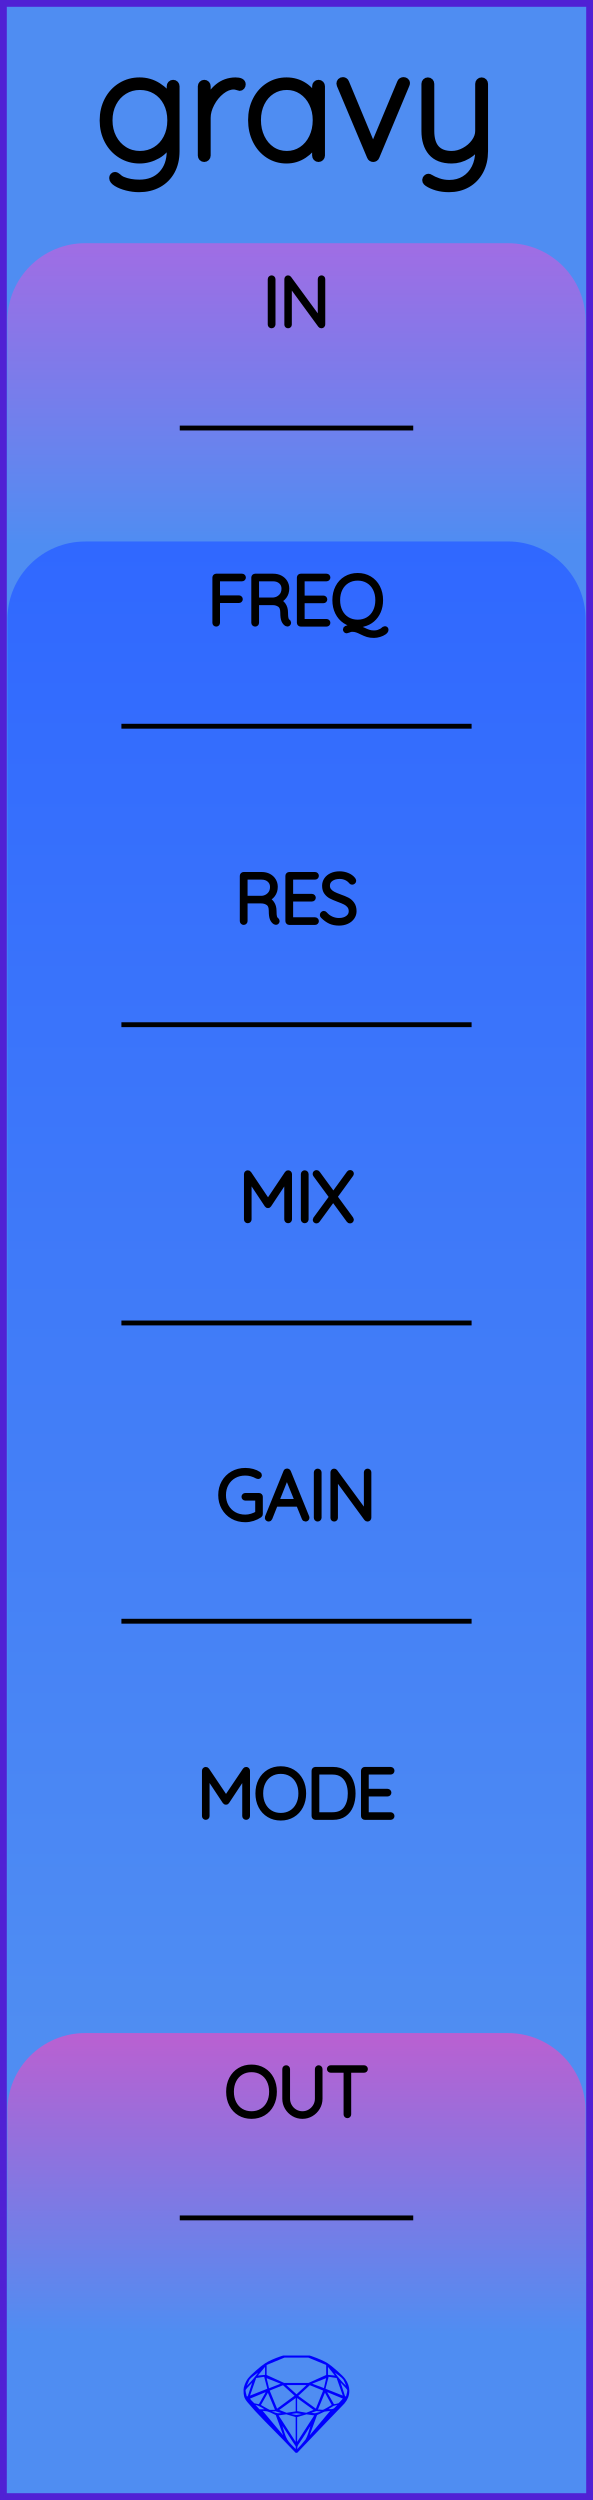
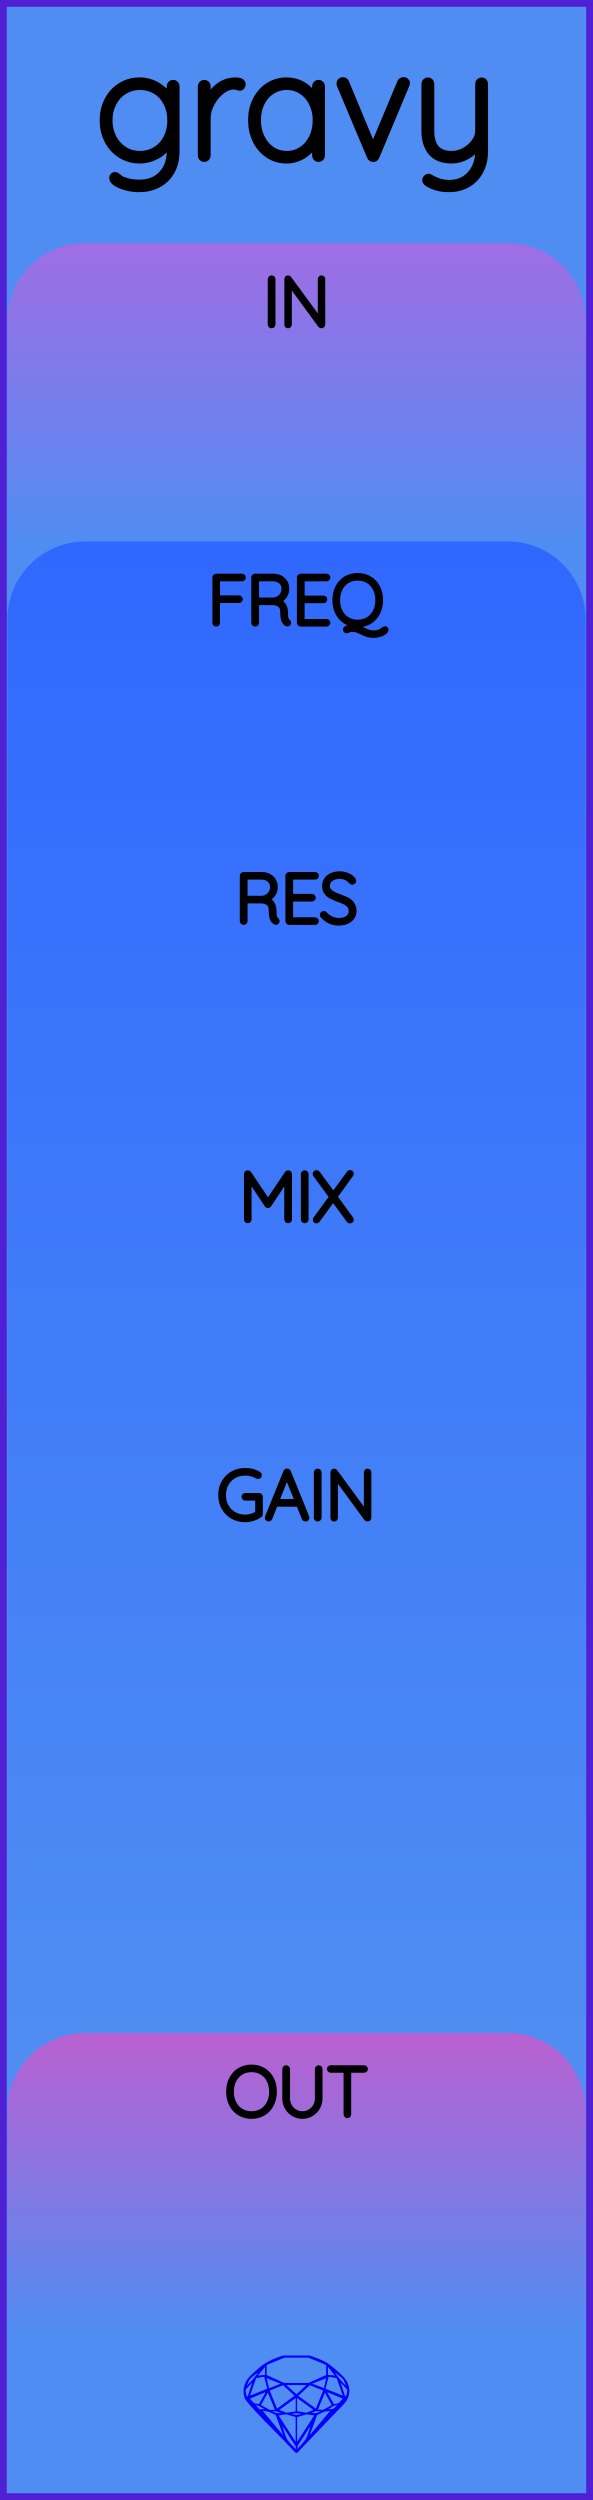
<svg xmlns="http://www.w3.org/2000/svg" width="30.48mm" height="128.50mm" viewBox="0 0 30.48 128.50">
  <g id="PanelLayer">
    <defs>
      <linearGradient id="gradient_in" x1="0" y1="12.5" x2="0" y2="28" gradientUnits="userSpaceOnUse">
        <stop style="stop-color:#a06de4;stop-opacity:1;" offset="0" />
        <stop style="stop-color:#4f8df2;stop-opacity:1;" offset="1" />
      </linearGradient>
      <linearGradient id="gradient_controls" x1="0" y1="27.833" x2="0" y2="104.667" gradientUnits="userSpaceOnUse">
        <stop style="stop-color:#3068ff;stop-opacity:1;" offset="0" />
        <stop style="stop-color:#4f8df2;stop-opacity:1;" offset="1" />
      </linearGradient>
      <linearGradient id="gradient_out" x1="0" y1="104.5" x2="0" y2="120" gradientUnits="userSpaceOnUse">
        <stop style="stop-color:#ba60d1;stop-opacity:1;" offset="0" />
        <stop style="stop-color:#4f8df2;stop-opacity:1;" offset="1" />
      </linearGradient>
    </defs>
    <rect id="border_rect" width="30.48" height="128.5" x="0" y="0" style="display:inline;fill:#4f8df2;fill-opacity:1;fill-rule:nonzero;stroke:#5021d4;stroke-width:0.7;stroke-linecap:round;stroke-linejoin:round;stroke-dasharray:none;stroke-opacity:1;image-rendering:auto" />
    <path id="model_name" d="M9.054 4.434V7.771Q9.054 8.361 8.814 8.795Q8.573 9.23 8.139 9.467Q7.704 9.703 7.145 9.703Q6.835 9.703 6.517 9.622Q6.198 9.54 5.993 9.412Q5.787 9.284 5.787 9.152Q5.787 9.09 5.822 9.052Q5.857 9.013 5.919 9.013Q5.965 9.013 6.059 9.09Q6.167 9.199 6.299 9.253Q6.679 9.409 7.161 9.409Q7.89 9.409 8.317 8.958Q8.744 8.508 8.744 7.771V7.235Q8.534 7.732 8.096 7.981Q7.657 8.229 7.176 8.229Q6.648 8.229 6.218 7.961Q5.787 7.693 5.542 7.228Q5.298 6.762 5.298 6.188Q5.298 5.613 5.542 5.148Q5.787 4.682 6.218 4.418Q6.648 4.154 7.176 4.154Q7.696 4.154 8.127 4.43Q8.558 4.705 8.744 5.093V4.434Q8.744 4.372 8.787 4.325Q8.829 4.278 8.899 4.278Q8.969 4.278 9.012 4.325Q9.054 4.372 9.054 4.434ZM8.775 6.188Q8.775 5.675 8.569 5.28Q8.364 4.884 8.003 4.667Q7.642 4.449 7.192 4.449Q6.742 4.449 6.381 4.674Q6.02 4.899 5.814 5.295Q5.608 5.691 5.608 6.188Q5.608 6.684 5.814 7.08Q6.02 7.476 6.381 7.705Q6.742 7.934 7.192 7.934Q7.642 7.934 8.003 7.713Q8.364 7.492 8.569 7.096Q8.775 6.7 8.775 6.188ZM12.454 4.333Q12.454 4.403 12.415 4.449Q12.376 4.496 12.314 4.496Q12.291 4.496 12.201 4.461Q12.112 4.426 12.011 4.426Q11.693 4.426 11.375 4.678Q11.057 4.93 10.855 5.315Q10.653 5.699 10.653 6.056V7.996Q10.653 8.058 10.607 8.105Q10.56 8.151 10.498 8.151Q10.428 8.151 10.385 8.105Q10.343 8.058 10.343 7.996V4.434Q10.343 4.372 10.389 4.325Q10.436 4.278 10.498 4.278Q10.568 4.278 10.611 4.325Q10.653 4.372 10.653 4.434V5.256Q10.832 4.783 11.208 4.472Q11.585 4.162 12.097 4.154Q12.454 4.154 12.454 4.333ZM16.528 4.434V7.996Q16.528 8.058 16.482 8.105Q16.435 8.151 16.373 8.151Q16.303 8.151 16.261 8.105Q16.218 8.058 16.218 7.996V7.298Q16.024 7.693 15.62 7.961Q15.217 8.229 14.728 8.229Q14.216 8.229 13.804 7.961Q13.393 7.693 13.16 7.224Q12.927 6.754 12.927 6.172Q12.927 5.598 13.164 5.136Q13.401 4.674 13.812 4.414Q14.223 4.154 14.728 4.154Q15.232 4.154 15.636 4.418Q16.039 4.682 16.218 5.124V4.434Q16.218 4.372 16.261 4.325Q16.303 4.278 16.373 4.278Q16.443 4.278 16.486 4.325Q16.528 4.372 16.528 4.434ZM16.249 6.172Q16.249 5.699 16.055 5.303Q15.861 4.907 15.515 4.678Q15.17 4.449 14.743 4.449Q14.316 4.449 13.971 4.67Q13.626 4.892 13.432 5.284Q13.238 5.675 13.238 6.172Q13.238 6.669 13.432 7.072Q13.626 7.476 13.967 7.705Q14.309 7.934 14.743 7.934Q15.17 7.934 15.515 7.705Q15.861 7.476 16.055 7.072Q16.249 6.669 16.249 6.172ZM20.898 4.263Q20.898 4.31 20.875 4.356L19.33 8.05Q19.315 8.097 19.272 8.124Q19.229 8.151 19.183 8.151Q19.136 8.151 19.093 8.124Q19.051 8.097 19.035 8.05L17.483 4.364Q17.467 4.317 17.467 4.294Q17.467 4.232 17.51 4.185Q17.553 4.139 17.63 4.139Q17.669 4.139 17.712 4.166Q17.755 4.193 17.77 4.24L19.175 7.616L20.587 4.24Q20.626 4.139 20.75 4.139Q20.797 4.139 20.847 4.174Q20.898 4.209 20.898 4.263ZM24.91 4.31V7.771Q24.91 8.353 24.674 8.792Q24.437 9.23 24.022 9.467Q23.607 9.703 23.079 9.703Q22.737 9.703 22.454 9.622Q22.171 9.54 21.977 9.409Q21.837 9.315 21.891 9.199Q21.946 9.106 22.023 9.106Q22.062 9.106 22.093 9.129Q22.279 9.246 22.539 9.335Q22.799 9.424 23.094 9.424Q23.537 9.424 23.878 9.215Q24.22 9.005 24.41 8.629Q24.6 8.252 24.6 7.771V7.422Q24.421 7.771 24.029 8Q23.637 8.229 23.218 8.229Q22.52 8.229 22.178 7.829Q21.837 7.429 21.837 6.731V4.31Q21.837 4.247 21.88 4.201Q21.922 4.154 21.992 4.154Q22.062 4.154 22.105 4.201Q22.147 4.247 22.147 4.31V6.731Q22.147 7.934 23.218 7.934Q23.552 7.934 23.874 7.759Q24.196 7.585 24.398 7.305Q24.6 7.026 24.6 6.731V4.31Q24.6 4.247 24.643 4.201Q24.685 4.154 24.755 4.154Q24.825 4.154 24.868 4.201Q24.91 4.247 24.91 4.31Z" style="display:inline;stroke:#000000;stroke-width:0.35;stroke-linecap:round;stroke-linejoin:bevel" />
    <path id="sapphire_gemstone" d="m 17.955,122.900 q 0,0.342 -0.243,0.631 -0.044,0.052 -0.204,0.215 -0.187,0.19 -0.785,0.813 l -1.444,1.513 q -0.019,0.003 -0.044,0.003 -0.028,0 -0.041,-0.003 -0.083,-0.083 -0.648,-0.675 -0.469,-0.474 -0.934,-0.948 -0.557,-0.568 -0.898,-0.981 -0.132,-0.16 -0.168,-0.298 -0.028,-0.102 -0.028,-0.342 0,-0.11 0.072,-0.289 0.066,-0.165 0.141,-0.265 0.119,-0.157 0.422,-0.424 0.284,-0.251 0.474,-0.375 0.273,-0.179 0.819,-0.367 0.096,-0.033 0.11,-0.033 h 1.361 q 0.011,0 0.105,0.033 0.568,0.201 0.824,0.367 0.165,0.105 0.474,0.378 0.322,0.284 0.422,0.422 0.215,0.295 0.215,0.626 z m -0.168,-0.273 q -0.033,-0.107 -0.135,-0.309 -0.072,-0.094 -0.209,-0.198 -0.119,-0.085 -0.234,-0.171 0.245,0.364 0.579,0.678 z m -0.573,-0.524 -0.358,-0.446 v 0.411 z m 0.637,0.758 q 0,-0.052 -0.342,-0.394 l 0.229,0.703 h 0.05 q 0.063,-0.218 0.063,-0.309 z m -0.232,0.273 -0.317,-0.904 -0.411,-0.063 -0.16,0.615 z m 0.003,0.154 -0.772,-0.32 h -0.03 l 0.345,0.606 q 0.08,-0.003 0.234,-0.047 0.025,-0.014 0.223,-0.24 z m -0.857,-1.05 -0.719,0.284 0.604,0.226 z m 0,-0.163 v -0.515 l -0.918,-0.38 h -1.224 l -0.918,0.38 v 0.515 l 0.898,0.408 h 1.254 z m 0.573,1.538 q -0.069,0.011 -0.198,0.052 -0.085,0.055 -0.259,0.163 0.019,0 0.063,0.003 0.041,0 0.063,0 0.119,0 0.19,-0.069 0.072,-0.072 0.141,-0.149 z m -0.289,0.003 -0.347,-0.631 -0.364,0.879 q 0.025,-0.017 0.066,-0.017 0.03,0 0.085,0.011 0.058,0.008 0.088,0.008 0.05,0 0.229,-0.107 0.229,-0.138 0.243,-0.143 z m -0.441,-0.741 -0.684,-0.276 -0.593,0.548 0.904,0.656 z m -0.854,-0.284 h -1.036 l 0.524,0.474 z m 0.75,1.367 q -0.229,-0.03 -0.229,-0.03 -0.036,0 -0.273,0.094 l 0.19,0.019 q 0.011,0 0.311,-0.083 z m -0.389,-0.088 -0.843,-0.612 v 0.675 l 0.471,0.083 z m 0.854,0.05 q -0.099,0.006 -0.295,0.039 -0.011,0.003 -0.378,0.176 -0.13,0.347 -0.38,1.042 z m -2.544,-1.397 -0.719,-0.284 0.124,0.518 z m -0.802,-0.455 v -0.411 l -0.367,0.446 z m 1.516,1.072 -0.593,-0.54 -0.684,0.276 0.38,0.929 z m 0.369,0.943 q -0.033,-0.003 -0.135,-0.025 -0.085,-0.017 -0.138,-0.017 -0.052,0 -0.138,0.017 -0.102,0.022 -0.135,0.025 0.265,0.047 0.273,0.047 0.008,0 0.273,-0.047 z m -0.309,-0.138 v -0.686 l -0.843,0.612 0.372,0.146 z m 0.951,0.207 -0.397,-0.055 -0.48,0.141 v 1.276 z m -2.888,-2.202 q -0.119,0.085 -0.234,0.174 -0.146,0.107 -0.209,0.196 -0.044,0.105 -0.135,0.314 0.369,-0.364 0.579,-0.684 z m 0.477,0.832 -0.16,-0.615 -0.411,0.063 -0.317,0.904 z m 0.394,1.083 -0.364,-0.879 -0.356,0.631 q 0.435,0.251 0.452,0.251 0.091,0 0.267,-0.003 z m 1.822,0.83 q -0.132,0.212 -0.405,0.634 -0.077,0.107 -0.22,0.328 -0.058,0.105 -0.055,0.226 0.16,-0.152 0.433,-0.496 0.077,-0.13 0.141,-0.339 0.055,-0.176 0.107,-0.353 z m -1.494,-0.661 -0.27,-0.088 -0.008,-0.011 q -0.025,0 -0.107,0.011 -0.066,0.006 -0.107,0.006 0.273,0.091 0.311,0.091 0.025,0 0.182,-0.008 z m -0.81,-1.064 h -0.03 l -0.772,0.32 q 0.066,0.097 0.223,0.24 0.077,0.014 0.234,0.047 z m -0.689,-0.502 q -0.342,0.347 -0.342,0.394 0,0.08 0.063,0.309 h 0.05 z m 2.235,3.045 v -1.276 l -0.48,-0.141 -0.397,0.055 z m -1.607,-1.676 q -0.256,-0.182 -0.458,-0.223 0.066,0.077 0.204,0.223 z m 1.61,2.045 v -0.138 l -0.684,-1.05 q 0.052,0.176 0.107,0.353 0.063,0.209 0.141,0.339 0.069,0.119 0.204,0.259 0.116,0.119 0.232,0.237 z m -0.645,-0.706 q -0.116,-0.328 -0.38,-1.042 -0.135,-0.066 -0.273,-0.13 -0.16,-0.072 -0.289,-0.072 -0.052,0 -0.11,-0.014 z" style="stroke-width:0;fill:#0000ff;stroke:#2e2114;stroke-linecap:square;stroke-opacity:1" />
    <path id="in_art" d="M 0.38,28.00 L 0.38,16.50 A 4 4 0 0 1 4.38 12.5 L 26.10,12.50 A 4 4 0 0 1 30.1 16.5 L 30.10,12.50 L 30.10,28.00 z" style="fill:url(#gradient_in);fill-opacity:1;stroke-width:0;" />
    <path id="controls_art" d="M 0.38,104.67 L 0.38,31.83 A 4 4 0 0 1 4.38 27.833 L 26.10,27.83 A 4 4 0 0 1 30.1 31.833 L 30.10,27.83 L 30.10,104.67 z" style="fill:url(#gradient_controls);fill-opacity:1;stroke-width:0;" />
    <path id="out_art" d="M 0.38,120.00 L 0.38,108.50 A 4 4 0 0 1 4.38 104.5 L 26.10,104.50 A 4 4 0 0 1 30.1 108.5 L 30.10,104.50 L 30.10,120.00 z" style="fill:url(#gradient_out);fill-opacity:1;stroke-width:0;" />
    <path d="M13.961 16.749Q13.926 16.749 13.906 16.728Q13.887 16.706 13.887 16.675V14.354Q13.887 14.322 13.908 14.301Q13.929 14.279 13.961 14.279Q13.993 14.279 14.014 14.301Q14.035 14.322 14.035 14.354V16.675Q14.032 16.706 14.011 16.728Q13.989 16.749 13.961 16.749ZM16.593 14.346V16.671Q16.593 16.71 16.572 16.729Q16.551 16.749 16.519 16.749Q16.483 16.749 16.462 16.721L14.875 14.551V16.689Q14.875 16.714 14.855 16.731Q14.836 16.749 14.808 16.749Q14.776 16.749 14.758 16.731Q14.741 16.714 14.741 16.689V14.35Q14.741 14.315 14.76 14.297Q14.78 14.279 14.804 14.279Q14.836 14.279 14.857 14.304L16.459 16.488V14.346Q16.459 14.318 16.478 14.299Q16.498 14.279 16.526 14.279Q16.558 14.279 16.575 14.299Q16.593 14.318 16.593 14.346Z" style="stroke:#000000;stroke-width:0.25;stroke-linecap:round;stroke-linejoin:bevel" />
    <path d="M12.928 108.784Q12.585 108.784 12.317 108.624Q12.049 108.463 11.899 108.174Q11.749 107.885 11.749 107.514Q11.749 107.144 11.899 106.854Q12.049 106.565 12.317 106.405Q12.585 106.244 12.928 106.244Q13.27 106.244 13.538 106.405Q13.806 106.565 13.956 106.854Q14.106 107.144 14.106 107.514Q14.106 107.885 13.956 108.174Q13.806 108.463 13.538 108.624Q13.27 108.784 12.928 108.784ZM12.928 106.385Q12.628 106.385 12.393 106.526Q12.159 106.667 12.028 106.925Q11.897 107.183 11.897 107.514Q11.897 107.846 12.028 108.103Q12.159 108.361 12.393 108.502Q12.628 108.643 12.928 108.643Q13.227 108.643 13.462 108.502Q13.697 108.361 13.827 108.103Q13.958 107.846 13.958 107.514Q13.958 107.183 13.827 106.925Q13.697 106.667 13.462 106.526Q13.227 106.385 12.928 106.385ZM16.452 106.35V107.874Q16.452 108.121 16.328 108.329Q16.205 108.537 15.997 108.661Q15.789 108.784 15.545 108.784Q15.298 108.784 15.09 108.661Q14.882 108.537 14.758 108.329Q14.635 108.121 14.635 107.874V106.35Q14.635 106.318 14.656 106.299Q14.677 106.279 14.709 106.279Q14.741 106.279 14.762 106.301Q14.783 106.322 14.783 106.35V107.874Q14.783 108.082 14.886 108.258Q14.988 108.435 15.162 108.539Q15.337 108.643 15.545 108.643Q15.753 108.643 15.928 108.539Q16.102 108.435 16.207 108.258Q16.311 108.082 16.311 107.874V106.35Q16.311 106.322 16.33 106.301Q16.349 106.279 16.381 106.279Q16.413 106.279 16.432 106.301Q16.452 106.322 16.452 106.35ZM18.784 106.346Q18.784 106.378 18.764 106.396Q18.745 106.413 18.713 106.413H17.926V108.678Q17.926 108.707 17.905 108.728Q17.884 108.749 17.856 108.749Q17.824 108.749 17.805 108.728Q17.785 108.707 17.785 108.678V106.413H16.999Q16.97 106.413 16.949 106.394Q16.928 106.375 16.928 106.346Q16.928 106.318 16.949 106.299Q16.97 106.279 16.999 106.279H18.713Q18.741 106.279 18.762 106.299Q18.784 106.318 18.784 106.346Z" style="stroke:#000000;stroke-width:0.25;stroke-linecap:round;stroke-linejoin:bevel" />
-     <path d="M12.725 91.017V93.345Q12.725 93.373 12.702 93.394Q12.679 93.415 12.651 93.415Q12.619 93.415 12.598 93.394Q12.576 93.373 12.576 93.345V91.235L11.666 92.611Q11.649 92.639 11.617 92.639Q11.578 92.639 11.56 92.611L10.647 91.232V93.345Q10.647 93.373 10.626 93.394Q10.604 93.415 10.576 93.415Q10.544 93.415 10.525 93.394Q10.506 93.373 10.506 93.345V91.017Q10.506 90.992 10.525 90.969Q10.544 90.946 10.573 90.946Q10.619 90.946 10.64 90.978L11.617 92.431L12.594 90.978Q12.622 90.939 12.661 90.946Q12.689 90.95 12.707 90.969Q12.725 90.988 12.725 91.017ZM14.432 93.451Q14.09 93.451 13.822 93.29Q13.554 93.13 13.404 92.841Q13.254 92.551 13.254 92.181Q13.254 91.81 13.404 91.521Q13.554 91.232 13.822 91.071Q14.09 90.911 14.432 90.911Q14.774 90.911 15.042 91.071Q15.311 91.232 15.46 91.521Q15.61 91.81 15.61 92.181Q15.61 92.551 15.46 92.841Q15.311 93.13 15.042 93.29Q14.774 93.451 14.432 93.451ZM14.432 91.052Q14.132 91.052 13.898 91.193Q13.663 91.334 13.533 91.592Q13.402 91.849 13.402 92.181Q13.402 92.512 13.533 92.77Q13.663 93.027 13.898 93.169Q14.132 93.31 14.432 93.31Q14.732 93.31 14.967 93.169Q15.201 93.027 15.332 92.77Q15.462 92.512 15.462 92.181Q15.462 91.849 15.332 91.592Q15.201 91.334 14.967 91.193Q14.732 91.052 14.432 91.052ZM18.15 92.181Q18.15 92.53 18.039 92.809Q17.928 93.087 17.699 93.251Q17.47 93.415 17.127 93.415H16.21Q16.182 93.415 16.161 93.394Q16.14 93.373 16.14 93.345V91.017Q16.14 90.988 16.161 90.967Q16.182 90.946 16.21 90.946H17.127Q17.466 90.946 17.697 91.115Q17.928 91.285 18.039 91.565Q18.15 91.846 18.15 92.181ZM18.002 92.181Q18.002 91.881 17.905 91.632Q17.808 91.383 17.605 91.235Q17.402 91.087 17.092 91.087H16.288V93.274H17.092Q17.551 93.274 17.776 92.973Q18.002 92.671 18.002 92.181ZM20.151 93.345Q20.151 93.377 20.13 93.396Q20.108 93.415 20.08 93.415H18.75Q18.722 93.415 18.701 93.394Q18.68 93.373 18.68 93.345V91.017Q18.68 90.988 18.701 90.967Q18.722 90.946 18.75 90.946H20.08Q20.108 90.946 20.13 90.967Q20.151 90.988 20.151 91.017Q20.151 91.048 20.13 91.068Q20.108 91.087 20.08 91.087H18.828V92.071H19.921Q19.95 92.071 19.971 92.093Q19.992 92.114 19.992 92.142Q19.992 92.174 19.971 92.193Q19.95 92.213 19.921 92.213H18.828V93.274H20.08Q20.108 93.274 20.13 93.296Q20.151 93.317 20.151 93.345Z" style="stroke:#000000;stroke-width:0.25;stroke-linecap:round;stroke-linejoin:bevel" />
-     <path d="M 9.24,22.00 L 21.24,22.00 z " style="stroke:#000000;stroke-width:0.25;stroke-linecap:round;stroke-linejoin:bevel;stroke-dasharray:none" />
-     <path d="M 9.24,114.00 L 21.24,114.00 z " style="stroke:#000000;stroke-width:0.25;stroke-linecap:round;stroke-linejoin:bevel;stroke-dasharray:none" />
    <path d="M12.513 29.683Q12.513 29.715 12.492 29.734Q12.471 29.754 12.443 29.754H11.183V30.727H12.284Q12.312 30.727 12.333 30.749Q12.354 30.77 12.354 30.798Q12.354 30.83 12.333 30.849Q12.312 30.869 12.284 30.869H11.183V32.012Q11.183 32.04 11.164 32.061Q11.144 32.082 11.113 32.082Q11.081 32.082 11.061 32.061Q11.042 32.04 11.042 32.012V29.683Q11.042 29.655 11.063 29.634Q11.084 29.613 11.113 29.613H12.443Q12.471 29.613 12.492 29.634Q12.513 29.655 12.513 29.683ZM14.838 32.008Q14.838 32.04 14.818 32.059Q14.799 32.079 14.771 32.079Q14.75 32.079 14.739 32.072Q14.644 32.019 14.587 31.893Q14.531 31.768 14.531 31.482Q14.531 31.193 14.376 31.086Q14.22 30.978 14.016 30.978H13.19V32.012Q13.19 32.04 13.169 32.061Q13.148 32.082 13.116 32.082Q13.085 32.082 13.063 32.061Q13.042 32.04 13.042 32.012V29.683Q13.042 29.655 13.063 29.634Q13.085 29.613 13.113 29.613H14.044Q14.249 29.613 14.407 29.696Q14.566 29.779 14.654 29.923Q14.743 30.068 14.743 30.251Q14.743 30.488 14.617 30.657Q14.492 30.826 14.291 30.886Q14.46 30.939 14.57 31.096Q14.679 31.253 14.679 31.482Q14.679 31.719 14.709 31.812Q14.739 31.906 14.799 31.945Q14.838 31.969 14.838 32.008ZM14.062 30.837Q14.284 30.816 14.439 30.66Q14.594 30.505 14.594 30.255Q14.594 30.036 14.439 29.895Q14.284 29.754 14.026 29.754H13.19V30.837ZM16.856 32.012Q16.856 32.043 16.835 32.063Q16.813 32.082 16.785 32.082H15.455Q15.427 32.082 15.406 32.061Q15.385 32.04 15.385 32.012V29.683Q15.385 29.655 15.406 29.634Q15.427 29.613 15.455 29.613H16.785Q16.813 29.613 16.835 29.634Q16.856 29.655 16.856 29.683Q16.856 29.715 16.835 29.734Q16.813 29.754 16.785 29.754H15.533V30.738H16.626Q16.655 30.738 16.676 30.759Q16.697 30.78 16.697 30.809Q16.697 30.84 16.676 30.86Q16.655 30.879 16.626 30.879H15.533V31.941H16.785Q16.813 31.941 16.835 31.962Q16.856 31.983 16.856 32.012ZM19.844 32.371Q19.844 32.438 19.745 32.507Q19.646 32.576 19.5 32.62Q19.353 32.664 19.223 32.664Q19.029 32.664 18.895 32.622Q18.761 32.58 18.588 32.495Q18.443 32.421 18.337 32.386Q18.232 32.35 18.094 32.35Q18.045 32.35 18.004 32.363Q17.963 32.375 17.907 32.4Q17.843 32.428 17.822 32.428Q17.794 32.428 17.773 32.407Q17.752 32.386 17.752 32.354Q17.752 32.312 17.791 32.294L18.306 32.114Q17.985 32.096 17.736 31.93Q17.487 31.765 17.348 31.484Q17.209 31.204 17.209 30.847Q17.209 30.477 17.358 30.188Q17.508 29.898 17.776 29.738Q18.045 29.577 18.387 29.577Q18.729 29.577 18.997 29.738Q19.265 29.898 19.415 30.188Q19.565 30.477 19.565 30.847Q19.565 31.165 19.454 31.422Q19.343 31.68 19.14 31.853Q18.937 32.026 18.672 32.086L18.239 32.227Q18.348 32.237 18.442 32.273Q18.535 32.308 18.666 32.371Q18.835 32.453 18.951 32.491Q19.068 32.53 19.223 32.53Q19.353 32.53 19.447 32.497Q19.54 32.463 19.629 32.414Q19.657 32.4 19.696 32.361Q19.717 32.34 19.74 32.326Q19.763 32.312 19.784 32.312Q19.812 32.312 19.828 32.327Q19.844 32.343 19.844 32.371ZM18.387 31.976Q18.687 31.976 18.921 31.835Q19.156 31.694 19.286 31.437Q19.417 31.179 19.417 30.847Q19.417 30.516 19.286 30.258Q19.156 30.001 18.921 29.86Q18.687 29.719 18.387 29.719Q18.087 29.719 17.852 29.86Q17.618 30.001 17.487 30.258Q17.357 30.516 17.357 30.847Q17.357 31.179 17.487 31.437Q17.618 31.694 17.852 31.835Q18.087 31.976 18.387 31.976Z" style="stroke:#000000;stroke-width:0.25;stroke-linecap:round;stroke-linejoin:bevel" />
-     <path d="M 6.24,37.33 L 24.24,37.33 z " style="stroke:#000000;stroke-width:0.25;stroke-linecap:round;stroke-linejoin:bevel;stroke-dasharray:none" />
    <path d="M14.247 47.341Q14.247 47.373 14.227 47.393Q14.208 47.412 14.18 47.412Q14.159 47.412 14.148 47.405Q14.053 47.352 13.996 47.227Q13.94 47.102 13.94 46.816Q13.94 46.526 13.785 46.419Q13.63 46.311 13.425 46.311H12.6V47.345Q12.6 47.373 12.578 47.394Q12.557 47.416 12.525 47.416Q12.494 47.416 12.473 47.394Q12.451 47.373 12.451 47.345V45.017Q12.451 44.988 12.473 44.967Q12.494 44.946 12.522 44.946H13.453Q13.658 44.946 13.816 45.029Q13.975 45.112 14.063 45.257Q14.152 45.401 14.152 45.585Q14.152 45.821 14.026 45.99Q13.901 46.16 13.7 46.22Q13.87 46.273 13.979 46.429Q14.088 46.587 14.088 46.816Q14.088 47.052 14.118 47.146Q14.148 47.239 14.208 47.278Q14.247 47.303 14.247 47.341ZM13.471 46.17Q13.693 46.149 13.848 45.994Q14.004 45.839 14.004 45.588Q14.004 45.369 13.848 45.228Q13.693 45.087 13.435 45.087H12.6V46.17ZM16.265 47.345Q16.265 47.377 16.244 47.396Q16.223 47.416 16.194 47.416H14.864Q14.836 47.416 14.815 47.394Q14.794 47.373 14.794 47.345V45.017Q14.794 44.988 14.815 44.967Q14.836 44.946 14.864 44.946H16.194Q16.223 44.946 16.244 44.967Q16.265 44.988 16.265 45.017Q16.265 45.048 16.244 45.068Q16.223 45.087 16.194 45.087H14.942V46.071H16.035Q16.064 46.071 16.085 46.093Q16.106 46.114 16.106 46.142Q16.106 46.174 16.085 46.193Q16.064 46.212 16.035 46.212H14.942V47.274H16.194Q16.223 47.274 16.244 47.296Q16.265 47.317 16.265 47.345ZM16.586 47.08Q16.565 47.059 16.565 47.027Q16.565 46.999 16.589 46.973Q16.614 46.946 16.642 46.946Q16.674 46.946 16.702 46.978Q16.84 47.14 17.029 47.225Q17.217 47.31 17.425 47.31Q17.697 47.31 17.873 47.179Q18.05 47.049 18.05 46.833Q18.046 46.664 17.958 46.555Q17.87 46.445 17.741 46.38Q17.612 46.315 17.39 46.234Q17.147 46.142 17.011 46.071Q16.875 46.001 16.778 45.87Q16.681 45.74 16.681 45.528Q16.681 45.355 16.776 45.214Q16.872 45.073 17.048 44.992Q17.224 44.911 17.457 44.911Q17.665 44.911 17.852 44.987Q18.039 45.062 18.149 45.2Q18.184 45.249 18.184 45.274Q18.184 45.302 18.157 45.325Q18.131 45.348 18.099 45.348Q18.071 45.348 18.053 45.327Q17.955 45.2 17.799 45.126Q17.644 45.052 17.457 45.052Q17.189 45.052 17.011 45.179Q16.833 45.306 16.833 45.525Q16.833 45.676 16.919 45.782Q17.006 45.888 17.136 45.953Q17.267 46.019 17.461 46.089Q17.708 46.177 17.852 46.251Q17.997 46.325 18.099 46.467Q18.202 46.608 18.202 46.84Q18.202 47.003 18.106 47.144Q18.011 47.285 17.833 47.368Q17.655 47.451 17.425 47.451Q17.164 47.451 16.97 47.361Q16.776 47.271 16.586 47.08Z" style="stroke:#000000;stroke-width:0.25;stroke-linecap:round;stroke-linejoin:bevel" />
-     <path d="M 6.24,52.67 L 24.24,52.67 z " style="stroke:#000000;stroke-width:0.25;stroke-linecap:round;stroke-linejoin:bevel;stroke-dasharray:none" />
    <path d="M14.884 60.35V62.678Q14.884 62.706 14.861 62.728Q14.838 62.749 14.81 62.749Q14.778 62.749 14.757 62.728Q14.736 62.706 14.736 62.678V60.569L13.825 61.944Q13.808 61.973 13.776 61.973Q13.737 61.973 13.72 61.944L12.806 60.565V62.678Q12.806 62.706 12.785 62.728Q12.764 62.749 12.735 62.749Q12.704 62.749 12.684 62.728Q12.665 62.706 12.665 62.678V60.35Q12.665 60.325 12.684 60.302Q12.704 60.279 12.732 60.279Q12.778 60.279 12.799 60.311L13.776 61.765L14.753 60.311Q14.781 60.272 14.82 60.279Q14.848 60.283 14.866 60.302Q14.884 60.322 14.884 60.35ZM15.663 62.749Q15.628 62.749 15.609 62.728Q15.589 62.706 15.589 62.675V60.353Q15.589 60.322 15.61 60.301Q15.632 60.279 15.663 60.279Q15.695 60.279 15.716 60.301Q15.737 60.322 15.737 60.353V62.675Q15.734 62.706 15.713 62.728Q15.692 62.749 15.663 62.749ZM18.045 62.647Q18.062 62.671 18.062 62.689Q18.062 62.721 18.041 62.74Q18.02 62.759 17.988 62.759Q17.949 62.759 17.932 62.731L17.124 61.63L16.32 62.731Q16.302 62.759 16.267 62.759Q16.235 62.759 16.217 62.74Q16.2 62.721 16.2 62.699Q16.2 62.682 16.217 62.654L17.046 61.521L16.21 60.382Q16.196 60.364 16.196 60.339Q16.196 60.308 16.217 60.288Q16.238 60.269 16.267 60.269Q16.309 60.269 16.327 60.297L17.134 61.401L17.939 60.294Q17.96 60.265 17.992 60.265Q18.023 60.265 18.043 60.281Q18.062 60.297 18.062 60.322Q18.062 60.346 18.045 60.371L17.216 61.514Z" style="stroke:#000000;stroke-width:0.25;stroke-linecap:round;stroke-linejoin:bevel" />
-     <path d="M 6.24,68.00 L 24.24,68.00 z " style="stroke:#000000;stroke-width:0.25;stroke-linecap:round;stroke-linejoin:bevel;stroke-dasharray:none" />
    <path d="M13.384 76.936V77.821Q13.384 77.863 13.353 77.885Q13.19 77.994 12.998 78.056Q12.806 78.117 12.608 78.117Q12.245 78.117 11.957 77.953Q11.67 77.789 11.506 77.5Q11.342 77.211 11.342 76.847Q11.342 76.484 11.506 76.195Q11.67 75.906 11.957 75.742Q12.245 75.577 12.608 75.577Q12.806 75.577 12.984 75.625Q13.162 75.673 13.303 75.768Q13.335 75.789 13.335 75.828Q13.335 75.86 13.312 75.879Q13.289 75.898 13.268 75.898Q13.25 75.898 13.222 75.884Q12.926 75.719 12.608 75.719Q12.284 75.719 12.03 75.863Q11.776 76.008 11.633 76.265Q11.49 76.523 11.49 76.847Q11.49 77.172 11.633 77.43Q11.776 77.687 12.03 77.832Q12.284 77.976 12.608 77.976Q12.771 77.976 12.938 77.925Q13.106 77.874 13.243 77.789V77.006H12.608Q12.58 77.006 12.559 76.985Q12.538 76.964 12.538 76.936Q12.538 76.904 12.559 76.885Q12.58 76.865 12.608 76.865H13.314Q13.346 76.865 13.365 76.886Q13.384 76.907 13.384 76.936ZM15.78 78.015Q15.78 78.047 15.759 78.064Q15.737 78.082 15.706 78.082Q15.681 78.082 15.662 78.07Q15.642 78.058 15.635 78.036L15.339 77.31L15.342 77.317H14.161L13.875 78.036Q13.857 78.082 13.811 78.082Q13.78 78.082 13.76 78.064Q13.741 78.047 13.737 78.022Q13.734 78.008 13.741 77.987L14.69 75.651Q14.7 75.623 14.716 75.615Q14.732 75.606 14.757 75.606Q14.81 75.606 14.827 75.651L15.776 77.987Q15.78 77.998 15.78 78.015ZM14.217 77.175H15.286L14.746 75.846ZM16.33 78.082Q16.295 78.082 16.275 78.061Q16.256 78.04 16.256 78.008V75.687Q16.256 75.655 16.277 75.634Q16.298 75.613 16.33 75.613Q16.362 75.613 16.383 75.634Q16.404 75.655 16.404 75.687V78.008Q16.401 78.04 16.38 78.061Q16.358 78.082 16.33 78.082ZM18.962 75.68V78.005Q18.962 78.043 18.941 78.063Q18.919 78.082 18.888 78.082Q18.852 78.082 18.831 78.054L17.244 75.884V78.022Q17.244 78.047 17.224 78.064Q17.205 78.082 17.177 78.082Q17.145 78.082 17.127 78.064Q17.11 78.047 17.11 78.022V75.683Q17.11 75.648 17.129 75.63Q17.148 75.613 17.173 75.613Q17.205 75.613 17.226 75.637L18.828 77.821V75.68Q18.828 75.651 18.847 75.632Q18.867 75.613 18.895 75.613Q18.927 75.613 18.944 75.632Q18.962 75.651 18.962 75.68Z" style="stroke:#000000;stroke-width:0.25;stroke-linecap:round;stroke-linejoin:bevel" />
-     <path d="M 6.24,83.33 L 24.24,83.33 z " style="stroke:#000000;stroke-width:0.25;stroke-linecap:round;stroke-linejoin:bevel;stroke-dasharray:none" />
  </g>
</svg>
